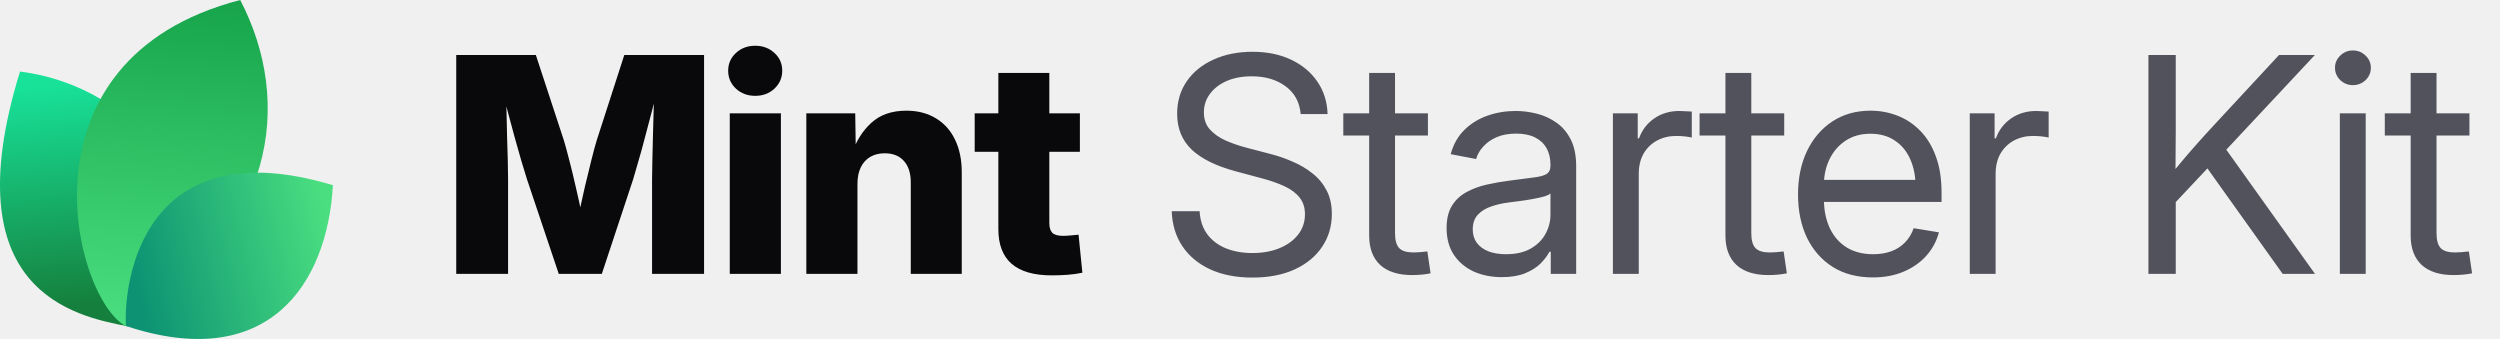
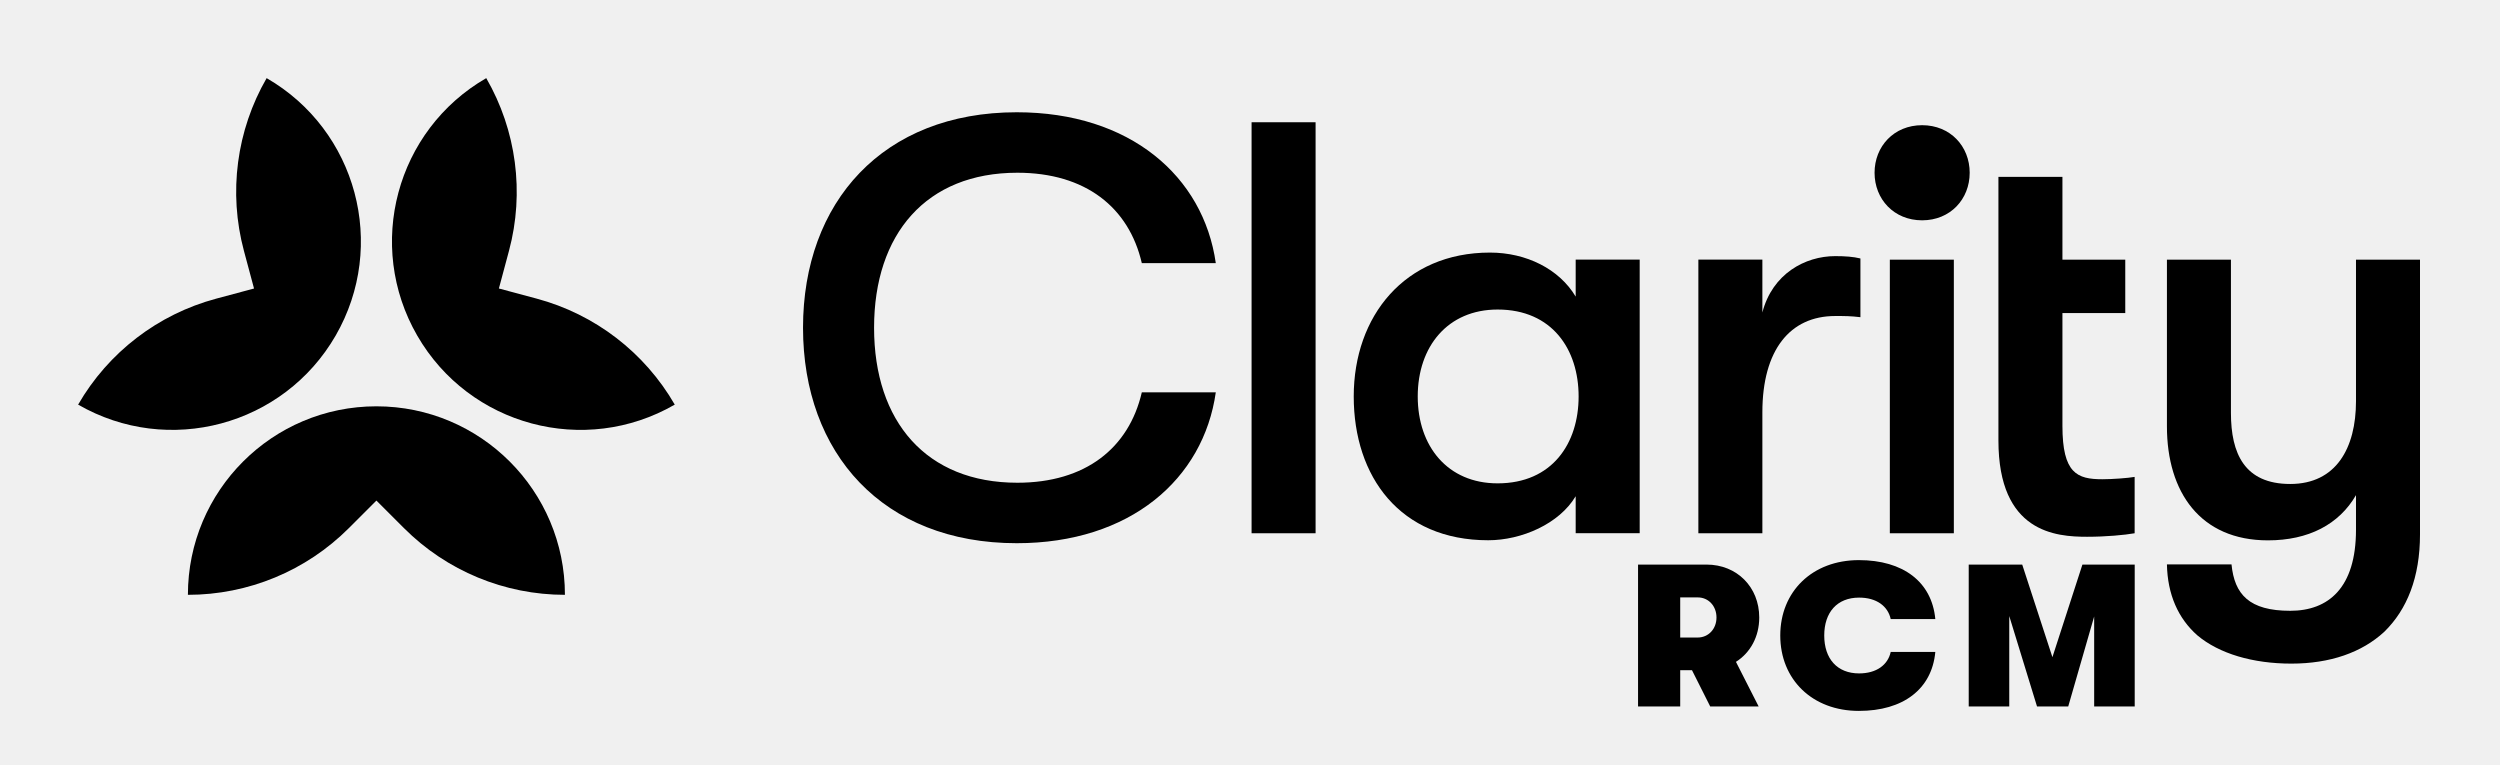
- <svg xmlns="http://www.w3.org/2000/svg" width="177" height="24" viewBox="0 0 177 24" fill="none">
-   <path d="M9.061 23.108C5.268 22.377 -3.391 20.627 1.417 5.064C9.634 6.099 16.973 14.064 9.061 23.108Z" fill="url(#paint0_linear_17557_2020)" />
-   <path d="M8.919 23.094C5.276 21.222 0.784 4.209 17.007 0C20.757 7.193 19.621 16.545 8.919 23.094Z" fill="url(#paint1_linear_17557_2020)" />
-   <path d="M8.914 23.079C8.735 19.882 10.159 9.085 23.57 13.111C23.181 20.123 18.984 26.418 8.914 23.079Z" fill="url(#paint2_linear_17557_2020)" />
-   <path d="M32.301 19.392V3.894H37.938L39.925 9.948C40.036 10.315 40.164 10.787 40.31 11.362C40.462 11.938 40.611 12.552 40.757 13.204C40.91 13.855 41.048 14.483 41.173 15.086C41.305 15.682 41.412 16.192 41.495 16.615H40.695C40.771 16.192 40.871 15.682 40.996 15.086C41.128 14.49 41.267 13.866 41.412 13.214C41.565 12.562 41.714 11.948 41.86 11.373C42.005 10.79 42.133 10.315 42.244 9.948L44.2 3.894H49.848V19.392H46.166V12.704C46.166 12.357 46.173 11.917 46.187 11.383C46.2 10.849 46.214 10.27 46.228 9.646C46.249 9.022 46.266 8.391 46.28 7.753C46.301 7.115 46.311 6.519 46.311 5.964H46.623C46.485 6.561 46.332 7.181 46.166 7.826C45.999 8.471 45.833 9.102 45.666 9.719C45.507 10.336 45.351 10.901 45.198 11.414C45.053 11.928 44.928 12.357 44.824 12.704L42.608 19.392H39.561L37.314 12.704C37.203 12.357 37.072 11.928 36.919 11.414C36.773 10.901 36.614 10.34 36.441 9.729C36.274 9.112 36.104 8.481 35.931 7.836C35.764 7.192 35.608 6.567 35.463 5.964H35.827C35.834 6.512 35.844 7.105 35.858 7.743C35.872 8.374 35.886 9.005 35.9 9.636C35.92 10.26 35.938 10.839 35.952 11.373C35.965 11.907 35.972 12.351 35.972 12.704V19.392H32.301ZM51.668 19.392V8.024H55.288V19.392H51.668ZM53.468 6.786C52.927 6.786 52.473 6.616 52.105 6.276C51.738 5.93 51.554 5.507 51.554 5.007C51.554 4.508 51.738 4.088 52.105 3.749C52.473 3.409 52.927 3.239 53.468 3.239C54.009 3.239 54.463 3.409 54.83 3.749C55.198 4.082 55.382 4.501 55.382 5.007C55.382 5.507 55.198 5.93 54.83 6.276C54.463 6.616 54.009 6.786 53.468 6.786ZM60.708 13.027V19.392H57.088V8.024H60.551L60.593 10.967H60.281C60.593 10.024 61.061 9.268 61.685 8.7C62.309 8.124 63.138 7.836 64.171 7.836C64.975 7.836 65.672 8.017 66.262 8.377C66.851 8.731 67.302 9.234 67.614 9.885C67.933 10.537 68.092 11.307 68.092 12.194V19.392H64.483V12.912C64.483 12.26 64.32 11.754 63.994 11.394C63.675 11.033 63.221 10.853 62.632 10.853C62.25 10.853 61.914 10.936 61.623 11.102C61.332 11.269 61.106 11.515 60.947 11.841C60.787 12.16 60.708 12.555 60.708 13.027ZM76.456 8.024V10.749H69.008V8.024H76.456ZM70.683 5.163H74.292V15.783C74.292 16.102 74.361 16.334 74.5 16.48C74.646 16.625 74.899 16.698 75.259 16.698C75.405 16.698 75.596 16.688 75.831 16.667C76.074 16.646 76.251 16.629 76.362 16.615L76.632 19.309C76.313 19.378 75.963 19.427 75.582 19.455C75.207 19.482 74.836 19.496 74.469 19.496C73.2 19.496 72.25 19.222 71.619 18.674C70.995 18.127 70.683 17.308 70.683 16.22V5.163Z" fill="#09090B" />
-   <path d="M88.667 19.652C87.523 19.652 86.528 19.458 85.682 19.07C84.843 18.681 84.188 18.137 83.716 17.437C83.245 16.736 82.992 15.908 82.957 14.951H84.933C84.968 15.596 85.148 16.14 85.474 16.584C85.8 17.021 86.24 17.354 86.795 17.582C87.35 17.804 87.974 17.915 88.667 17.915C89.388 17.915 90.026 17.801 90.581 17.572C91.143 17.343 91.583 17.024 91.902 16.615C92.228 16.199 92.391 15.717 92.391 15.169C92.391 14.698 92.266 14.306 92.017 13.994C91.767 13.675 91.413 13.408 90.956 13.193C90.498 12.978 89.954 12.787 89.323 12.621L87.502 12.132C86.123 11.765 85.082 11.255 84.382 10.603C83.689 9.944 83.342 9.095 83.342 8.055C83.342 7.174 83.571 6.404 84.028 5.746C84.486 5.087 85.117 4.577 85.921 4.217C86.726 3.849 87.645 3.666 88.678 3.666C89.718 3.666 90.63 3.853 91.413 4.227C92.204 4.602 92.824 5.122 93.275 5.787C93.726 6.446 93.965 7.209 93.993 8.076H92.089C92.013 7.23 91.656 6.574 91.018 6.11C90.387 5.638 89.586 5.403 88.615 5.403C87.95 5.403 87.36 5.513 86.847 5.735C86.341 5.957 85.946 6.262 85.661 6.651C85.377 7.032 85.235 7.469 85.235 7.961C85.235 8.447 85.377 8.849 85.661 9.168C85.946 9.48 86.317 9.74 86.774 9.948C87.232 10.149 87.724 10.319 88.251 10.457L89.884 10.884C90.439 11.023 90.977 11.206 91.496 11.435C92.023 11.657 92.495 11.934 92.911 12.267C93.334 12.593 93.67 12.995 93.92 13.474C94.17 13.945 94.294 14.504 94.294 15.149C94.294 16.015 94.066 16.788 93.608 17.468C93.157 18.148 92.512 18.681 91.673 19.07C90.834 19.458 89.832 19.652 88.667 19.652ZM101.097 8.024V9.594H95.106V8.024H101.097ZM96.937 5.163H98.767V16.521C98.767 17 98.865 17.347 99.059 17.562C99.26 17.77 99.6 17.874 100.078 17.874C100.21 17.874 100.366 17.867 100.546 17.853C100.733 17.832 100.903 17.815 101.056 17.801L101.285 19.351C101.097 19.392 100.886 19.423 100.65 19.444C100.414 19.465 100.189 19.475 99.974 19.475C98.996 19.475 98.244 19.236 97.717 18.758C97.197 18.272 96.937 17.579 96.937 16.677V5.163ZM106.33 19.621C105.595 19.621 104.932 19.489 104.343 19.226C103.754 18.955 103.285 18.564 102.939 18.05C102.592 17.53 102.419 16.896 102.419 16.147C102.419 15.495 102.547 14.965 102.804 14.556C103.06 14.146 103.403 13.828 103.833 13.599C104.263 13.363 104.742 13.186 105.269 13.068C105.796 12.95 106.333 12.857 106.881 12.787C107.574 12.69 108.132 12.617 108.555 12.569C108.978 12.52 109.287 12.441 109.481 12.33C109.675 12.212 109.772 12.014 109.772 11.737V11.654C109.772 11.203 109.679 10.815 109.492 10.489C109.311 10.163 109.041 9.91 108.68 9.729C108.32 9.549 107.872 9.459 107.338 9.459C106.805 9.459 106.34 9.546 105.945 9.719C105.556 9.892 105.241 10.118 104.998 10.395C104.755 10.665 104.593 10.953 104.509 11.258L102.71 10.915C102.897 10.222 103.22 9.65 103.677 9.199C104.135 8.748 104.679 8.412 105.31 8.19C105.941 7.968 106.607 7.857 107.307 7.857C107.8 7.857 108.295 7.92 108.795 8.044C109.301 8.169 109.765 8.381 110.188 8.679C110.611 8.97 110.951 9.369 111.208 9.875C111.464 10.374 111.593 11.005 111.593 11.768V19.392H109.793V17.822H109.7C109.568 18.085 109.363 18.359 109.086 18.643C108.809 18.921 108.444 19.153 107.994 19.34C107.543 19.527 106.988 19.621 106.33 19.621ZM106.621 17.998C107.321 17.998 107.904 17.867 108.368 17.603C108.84 17.333 109.19 16.986 109.419 16.563C109.654 16.133 109.772 15.682 109.772 15.211V13.692C109.703 13.769 109.554 13.841 109.325 13.911C109.096 13.973 108.829 14.032 108.524 14.088C108.226 14.143 107.921 14.192 107.609 14.233C107.304 14.275 107.033 14.309 106.798 14.337C106.354 14.393 105.938 14.49 105.549 14.628C105.168 14.76 104.86 14.954 104.624 15.211C104.388 15.467 104.27 15.811 104.27 16.241C104.27 16.615 104.367 16.934 104.561 17.198C104.762 17.461 105.04 17.662 105.393 17.801C105.747 17.933 106.156 17.998 106.621 17.998ZM114.193 19.392V8.024H115.951V9.792H116.045C116.253 9.209 116.61 8.741 117.116 8.388C117.622 8.034 118.219 7.857 118.905 7.857C119.058 7.857 119.217 7.864 119.384 7.878C119.55 7.885 119.682 7.892 119.779 7.899V9.74C119.716 9.719 119.578 9.695 119.363 9.667C119.155 9.639 118.922 9.625 118.666 9.625C118.174 9.625 117.726 9.733 117.324 9.948C116.922 10.163 116.603 10.471 116.367 10.874C116.138 11.276 116.024 11.758 116.024 12.319V19.392H114.193ZM126.322 8.024V9.594H120.33V8.024H126.322ZM122.161 5.163H123.992V16.521C123.992 17 124.089 17.347 124.283 17.562C124.484 17.77 124.824 17.874 125.302 17.874C125.434 17.874 125.59 17.867 125.77 17.853C125.958 17.832 126.127 17.815 126.28 17.801L126.509 19.351C126.322 19.392 126.11 19.423 125.874 19.444C125.639 19.465 125.413 19.475 125.198 19.475C124.221 19.475 123.468 19.236 122.941 18.758C122.421 18.272 122.161 17.579 122.161 16.677V5.163ZM132.604 19.642C131.502 19.642 130.555 19.396 129.765 18.903C128.974 18.404 128.364 17.714 127.934 16.834C127.511 15.946 127.3 14.927 127.3 13.775C127.3 12.611 127.511 11.584 127.934 10.697C128.364 9.802 128.964 9.102 129.734 8.596C130.51 8.089 131.408 7.836 132.428 7.836C133.1 7.836 133.738 7.954 134.341 8.19C134.952 8.426 135.489 8.783 135.954 9.261C136.425 9.74 136.793 10.343 137.056 11.071C137.327 11.792 137.462 12.645 137.462 13.63V14.296H128.433V12.735H136.463L135.631 13.297C135.631 12.541 135.506 11.876 135.257 11.3C135.007 10.725 134.643 10.277 134.165 9.958C133.686 9.632 133.107 9.469 132.428 9.469C131.748 9.469 131.162 9.632 130.67 9.958C130.177 10.284 129.796 10.725 129.526 11.279C129.262 11.827 129.13 12.441 129.13 13.12V14.046C129.13 14.864 129.273 15.572 129.557 16.168C129.841 16.757 130.243 17.211 130.763 17.53C131.283 17.842 131.901 17.998 132.615 17.998C133.093 17.998 133.523 17.929 133.905 17.79C134.293 17.645 134.619 17.433 134.882 17.156C135.153 16.879 135.354 16.546 135.486 16.157L137.275 16.449C137.108 17.08 136.81 17.634 136.38 18.113C135.95 18.591 135.413 18.966 134.768 19.236C134.123 19.507 133.402 19.642 132.604 19.642ZM139.459 19.392V8.024H141.217V9.792H141.311C141.519 9.209 141.876 8.741 142.382 8.388C142.888 8.034 143.485 7.857 144.171 7.857C144.324 7.857 144.483 7.864 144.649 7.878C144.816 7.885 144.948 7.892 145.045 7.899V9.74C144.982 9.719 144.844 9.695 144.629 9.667C144.421 9.639 144.188 9.625 143.932 9.625C143.439 9.625 142.992 9.733 142.59 9.948C142.188 10.163 141.869 10.471 141.633 10.874C141.404 11.276 141.29 11.758 141.29 12.319V19.392H139.459ZM153.429 14.961V12.715C153.783 12.257 154.136 11.82 154.49 11.404C154.844 10.981 155.204 10.565 155.572 10.156C155.939 9.74 156.314 9.327 156.695 8.918L161.355 3.894H163.893L157.277 10.967H157.184L153.429 14.961ZM152.108 19.392V3.894H154.043V9.241L154.022 12.559L154.043 13.505V19.392H152.108ZM161.615 19.392L155.967 11.477L157.173 9.969L163.903 19.392H161.615ZM165.661 19.392V8.024H167.492V19.392H165.661ZM166.587 6.027C166.24 6.027 165.942 5.909 165.692 5.673C165.443 5.43 165.318 5.139 165.318 4.799C165.318 4.459 165.443 4.172 165.692 3.936C165.942 3.693 166.24 3.572 166.587 3.572C166.934 3.572 167.232 3.693 167.482 3.936C167.731 4.172 167.856 4.459 167.856 4.799C167.856 5.139 167.731 5.43 167.482 5.673C167.232 5.909 166.934 6.027 166.587 6.027ZM174.836 8.024V9.594H168.844V8.024H174.836ZM170.675 5.163H172.506V16.521C172.506 17 172.603 17.347 172.797 17.562C172.998 17.77 173.338 17.874 173.816 17.874C173.948 17.874 174.104 17.867 174.284 17.853C174.472 17.832 174.641 17.815 174.794 17.801L175.023 19.351C174.836 19.392 174.624 19.423 174.388 19.444C174.153 19.465 173.927 19.475 173.712 19.475C172.735 19.475 171.982 19.236 171.455 18.758C170.935 18.272 170.675 17.579 170.675 16.677V5.163Z" fill="#52525C" />
+ <svg xmlns="http://www.w3.org/2000/svg" width="3200" height="979" viewBox="0 0 3200 979" fill="none">
+   <g clip-path="url(#clip0_2858_1276)">
+     <path d="M1027.87 419.53C1027.87 258.699 1130.08 143.696 1301.44 143.696C1446.48 143.696 1540.44 225.627 1556.22 336.834H1461.53C1445.01 265.428 1389.39 221.098 1302.2 221.098C1185.7 221.098 1118.82 299.265 1118.82 419.499C1118.82 539.732 1185.7 617.899 1302.2 617.899C1389.39 617.899 1444.98 573.569 1461.53 502.163H1556.22C1540.44 613.402 1446.48 695.301 1301.44 695.301C1130.08 695.301 1027.87 580.298 1027.87 419.467V419.53Z" fill="black" />
+     <path d="M1602.02 156.479H1683.95V682.57H1602.02V156.479Z" fill="black" />
+     <path d="M1732.77 507.445C1732.77 404.498 1798.15 323.3 1907.13 323.3C1953.72 323.3 1995.82 344.349 2016.87 379.654V332.294H2098.8V682.533H2016.87V635.173C1995.82 670.509 1947.73 691.526 1904.89 691.526C1792.16 691.526 1732.77 610.361 1732.77 507.381V507.445ZM2020.63 507.445C2020.63 447.329 1986.82 396.206 1916.92 396.206C1853.04 396.206 1814.7 443.565 1814.7 507.445C1814.7 571.325 1853.04 618.685 1916.92 618.685C1986.82 618.685 2020.63 567.594 2020.63 507.445Z" fill="black" />
+     <path d="M2173.91 332.33H2255.84V399.973C2268.63 350.381 2310.69 327.833 2349.03 327.833C2361.82 327.833 2372.34 328.598 2381.34 330.831V406C2368.55 404.501 2361.79 404.501 2349.03 404.501C2291.14 404.501 2255.84 448.098 2255.84 527.764V682.6H2173.91V332.362V332.33Z" fill="black" />
+     <path d="M2399.44 221.127C2399.44 187.322 2424.25 160.245 2460.32 160.245C2496.39 160.245 2521.2 187.29 2521.2 221.127C2521.2 254.965 2496.39 282.009 2460.32 282.009C2424.25 282.009 2399.44 254.965 2399.44 221.127ZM2418.99 332.367H2500.92V682.605H2418.99V332.367Z" fill="black" />
+     <path d="M2557.98 226.389H2639.91V332.367H2720.34V400.743H2639.91V545.055C2639.91 605.937 2658.7 613.432 2691 613.432C2703.79 613.432 2724.08 611.933 2732.34 610.434V682.574C2719.55 684.838 2695.5 687.07 2671.45 687.07C2631.62 687.07 2557.98 681.808 2557.98 563.807V226.389Z" fill="black" />
+     <path d="M3097.6 332.331V684.069C3097.6 738.923 3081.08 780.255 3051.74 808.831C3023.17 835.142 2982.6 849.429 2933.01 849.429C2883.41 849.429 2840.55 836.641 2812.74 813.359C2787.93 791.577 2774.41 760.738 2773.67 722.435H2856.34C2860.1 760.769 2878.89 781.818 2931.51 781.818C2980.37 781.818 3015.67 752.509 3015.67 678.105V633.775C2993.89 671.344 2954.79 691.659 2902.93 691.659C2816.5 691.659 2773.67 630.044 2773.67 545.849V332.395H2855.6V528.563C2855.6 580.42 2872.89 619.488 2931.51 619.488C2990.13 619.488 3015.67 573.627 3015.67 513.51V332.395H3097.6V332.331Z" fill="black" />
+     <path d="M2222.01 847.169L2251.06 904.256H2189.06L2165.72 857.821H2150.67V904.256H2096.7V722.662H2184.38C2223.28 722.662 2251.83 751.461 2251.83 790.369C2251.83 815.022 2240.41 835.497 2222.01 847.169ZM2150.67 816.042H2172.99C2186.74 816.042 2197.1 805.135 2197.1 790.369C2197.1 775.603 2186.74 764.696 2173.25 764.696H2150.67V816.074V816.042Z" fill="black" />
+     <path d="M2278.74 813.455C2278.74 757.165 2319.72 716.949 2379.39 716.949C2435.94 716.949 2472.77 744.695 2477.21 792.438H2420.12C2416.48 775.822 2401.97 764.947 2379.65 764.947C2351.62 764.947 2335.03 783.635 2335.03 813.455C2335.03 843.274 2351.65 861.962 2379.65 861.962C2401.97 861.962 2416.48 851.055 2420.12 834.471H2477.21C2472.81 882.214 2435.97 909.96 2379.39 909.96C2319.72 909.96 2278.74 869.744 2278.74 813.455Z" fill="black" />
+     <path d="M2519.96 722.662H2588.44L2627.09 841.205L2665.49 722.662H2732.43V904.256H2680.54V789.062L2647.34 904.256H2607.38L2571.85 788.551V904.256H2519.96V722.662Z" fill="black" />
+     <path d="M481.812 640.726L517.148 676.062C571.78 730.694 645.865 761.374 723.107 761.374C723.107 628.129 615.089 520.078 481.812 520.078C348.535 520.078 240.517 628.097 240.517 761.374C317.759 761.374 391.844 730.694 446.476 676.062L481.812 640.726Z" fill="black" />
+     <path d="M325.126 369.297L276.842 382.245C202.246 402.209 138.621 451.036 100 517.914C215.417 584.536 362.982 544.99 429.605 429.605C496.227 314.187 456.681 166.623 341.295 100C302.674 166.91 292.214 246.385 312.21 321.012L325.158 369.297H325.126Z" fill="black" />
+     <path d="M638.563 369.294L651.511 321.01C671.508 246.382 661.015 166.907 622.394 99.998C506.977 166.62 467.462 314.185 534.085 429.602C600.707 545.02 748.272 584.534 863.689 517.911C825.068 451.002 761.443 402.207 686.848 382.211L638.563 369.262V369.294Z" fill="black" />
+   </g>
  <defs>
-     <linearGradient id="paint0_linear_17557_2020" x1="3.776" y1="5.916" x2="5.232" y2="21.559" gradientUnits="userSpaceOnUse">
-       <stop stop-color="#18E299" />
-       <stop offset="1" stop-color="#15803D" />
-     </linearGradient>
-     <linearGradient id="paint1_linear_17557_2020" x1="12.171" y1="-0.718" x2="10.19" y2="22.983" gradientUnits="userSpaceOnUse">
-       <stop stop-color="#16A34A" />
-       <stop offset="1" stop-color="#4ADE80" />
-     </linearGradient>
-     <linearGradient id="paint2_linear_17557_2020" x1="23.133" y1="15.353" x2="9.338" y2="18.52" gradientUnits="userSpaceOnUse">
-       <stop stop-color="#4ADE80" />
-       <stop offset="1" stop-color="#0D9373" />
-     </linearGradient>
+     <clipPath id="clip0_2858_1276">
+       <rect width="2997.63" height="809.963" fill="white" transform="translate(100 100)" />
+     </clipPath>
  </defs>
</svg>
